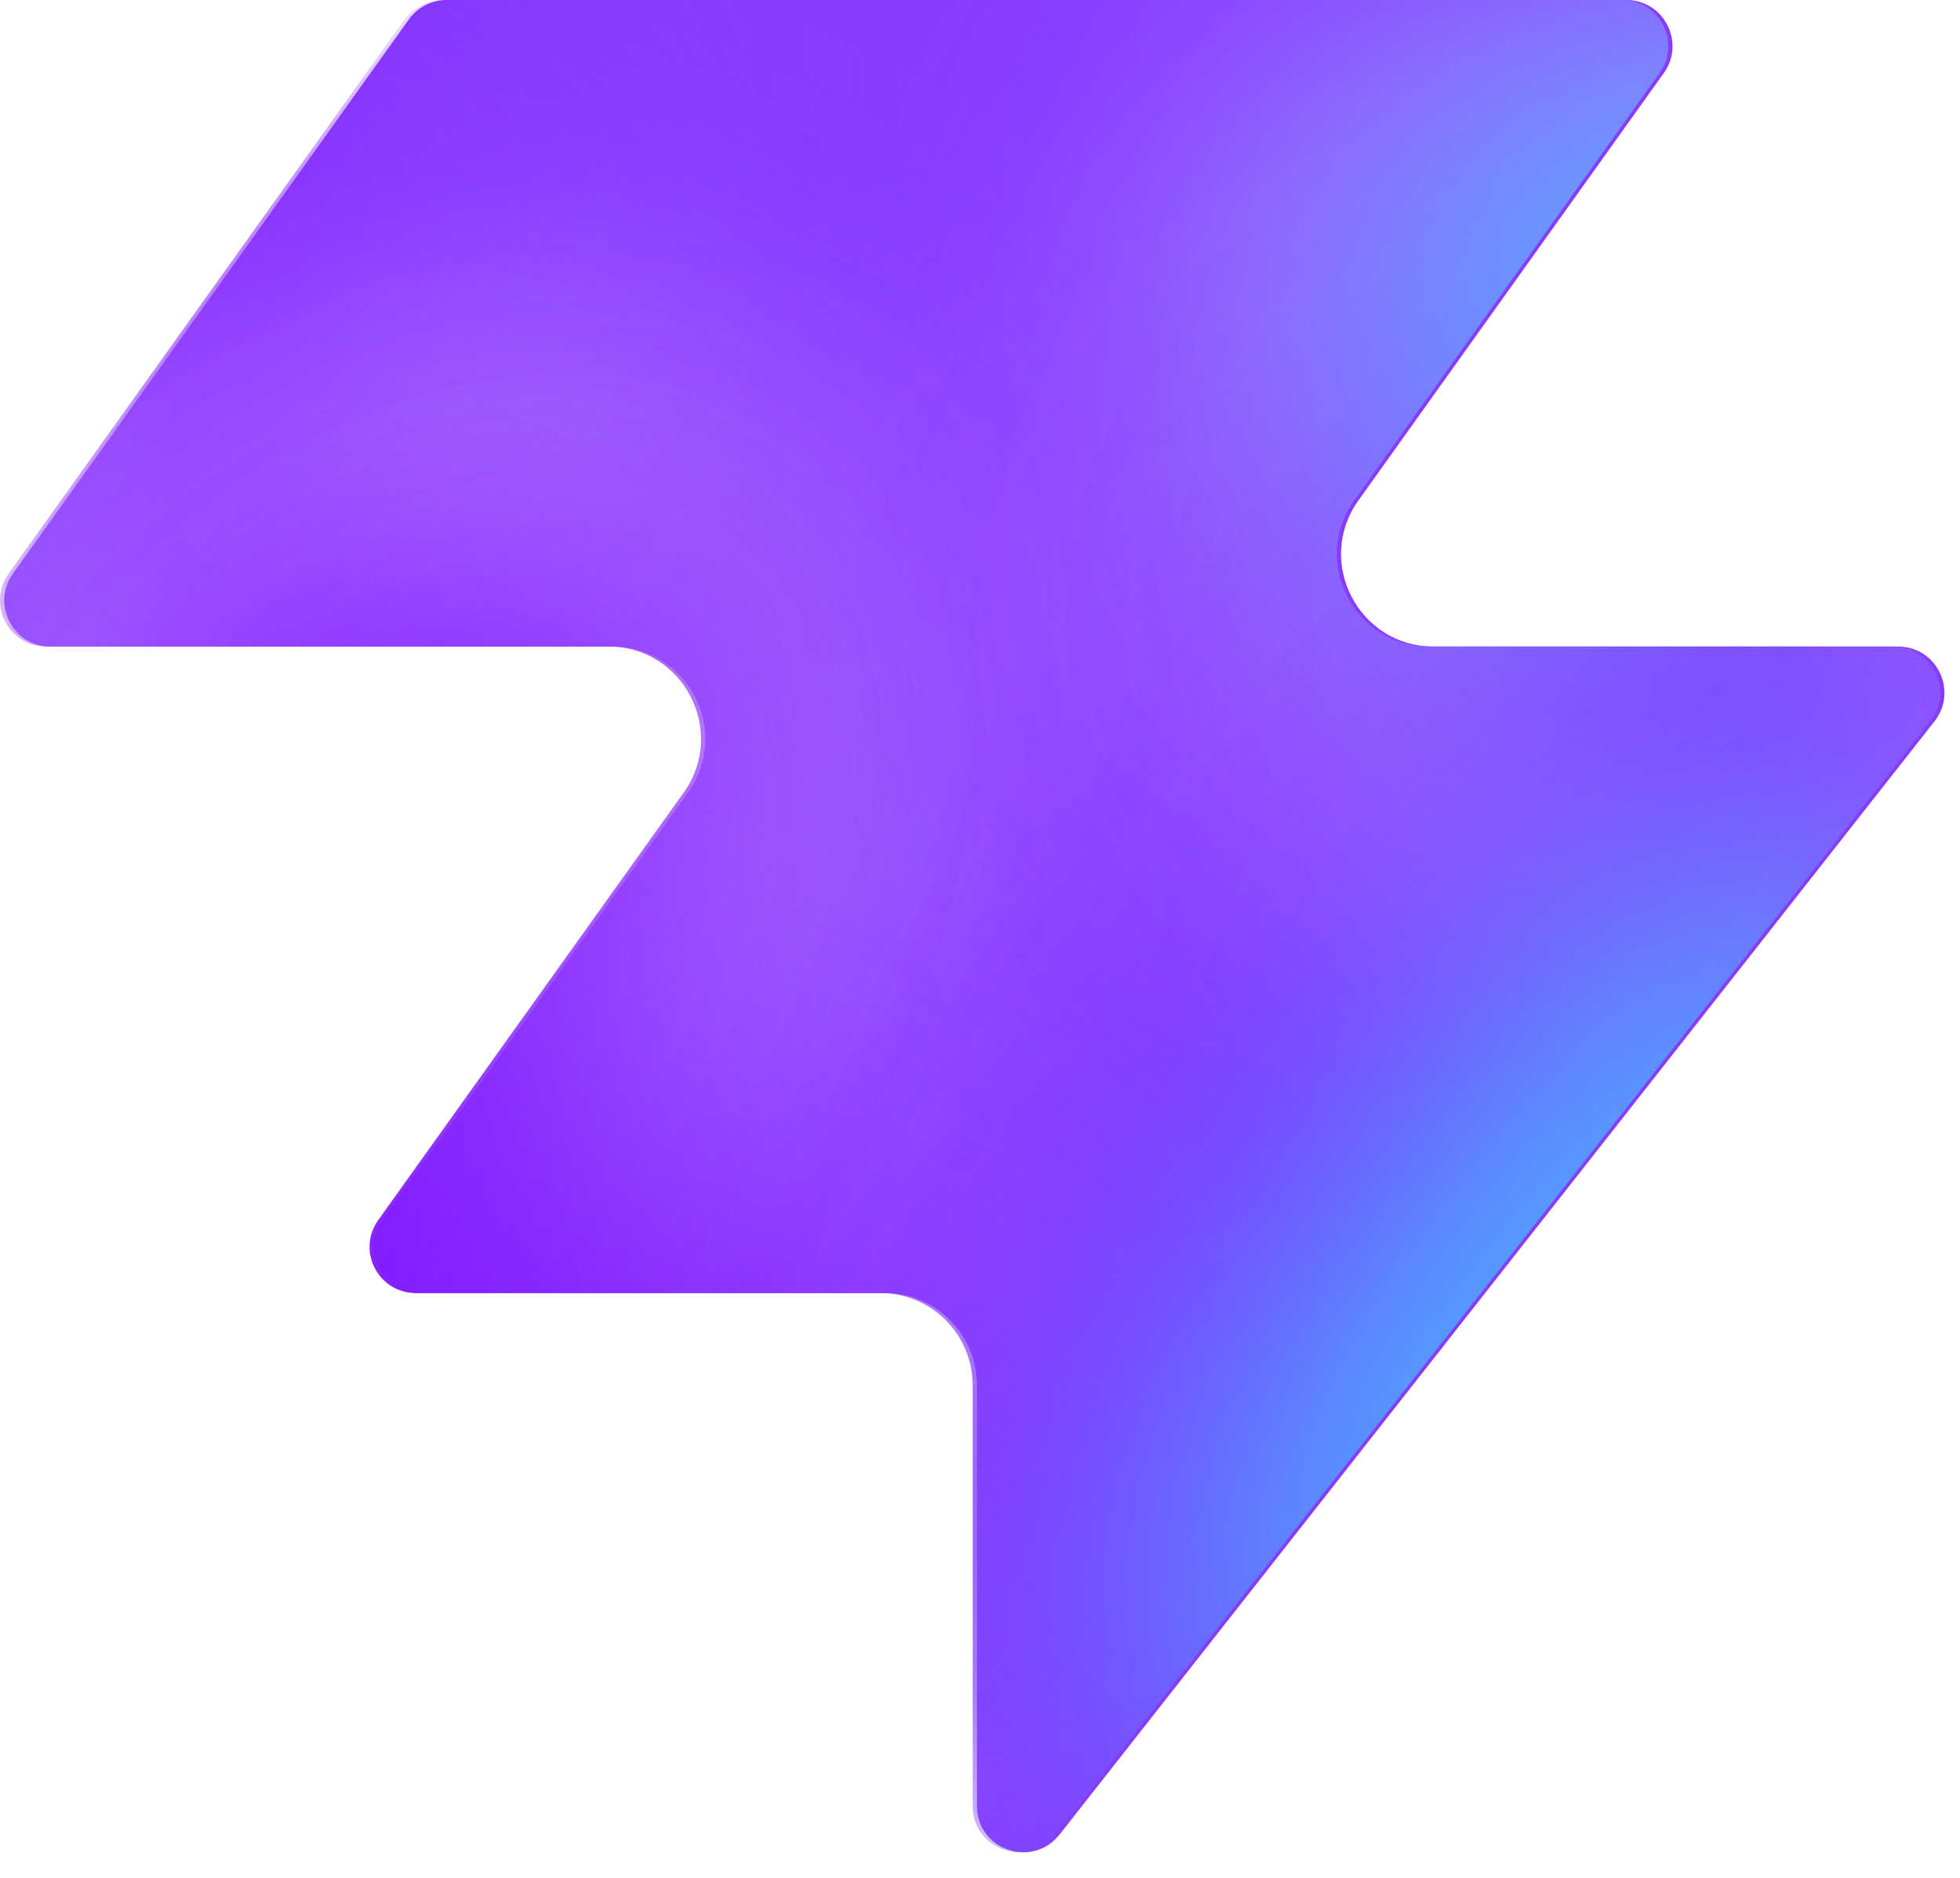
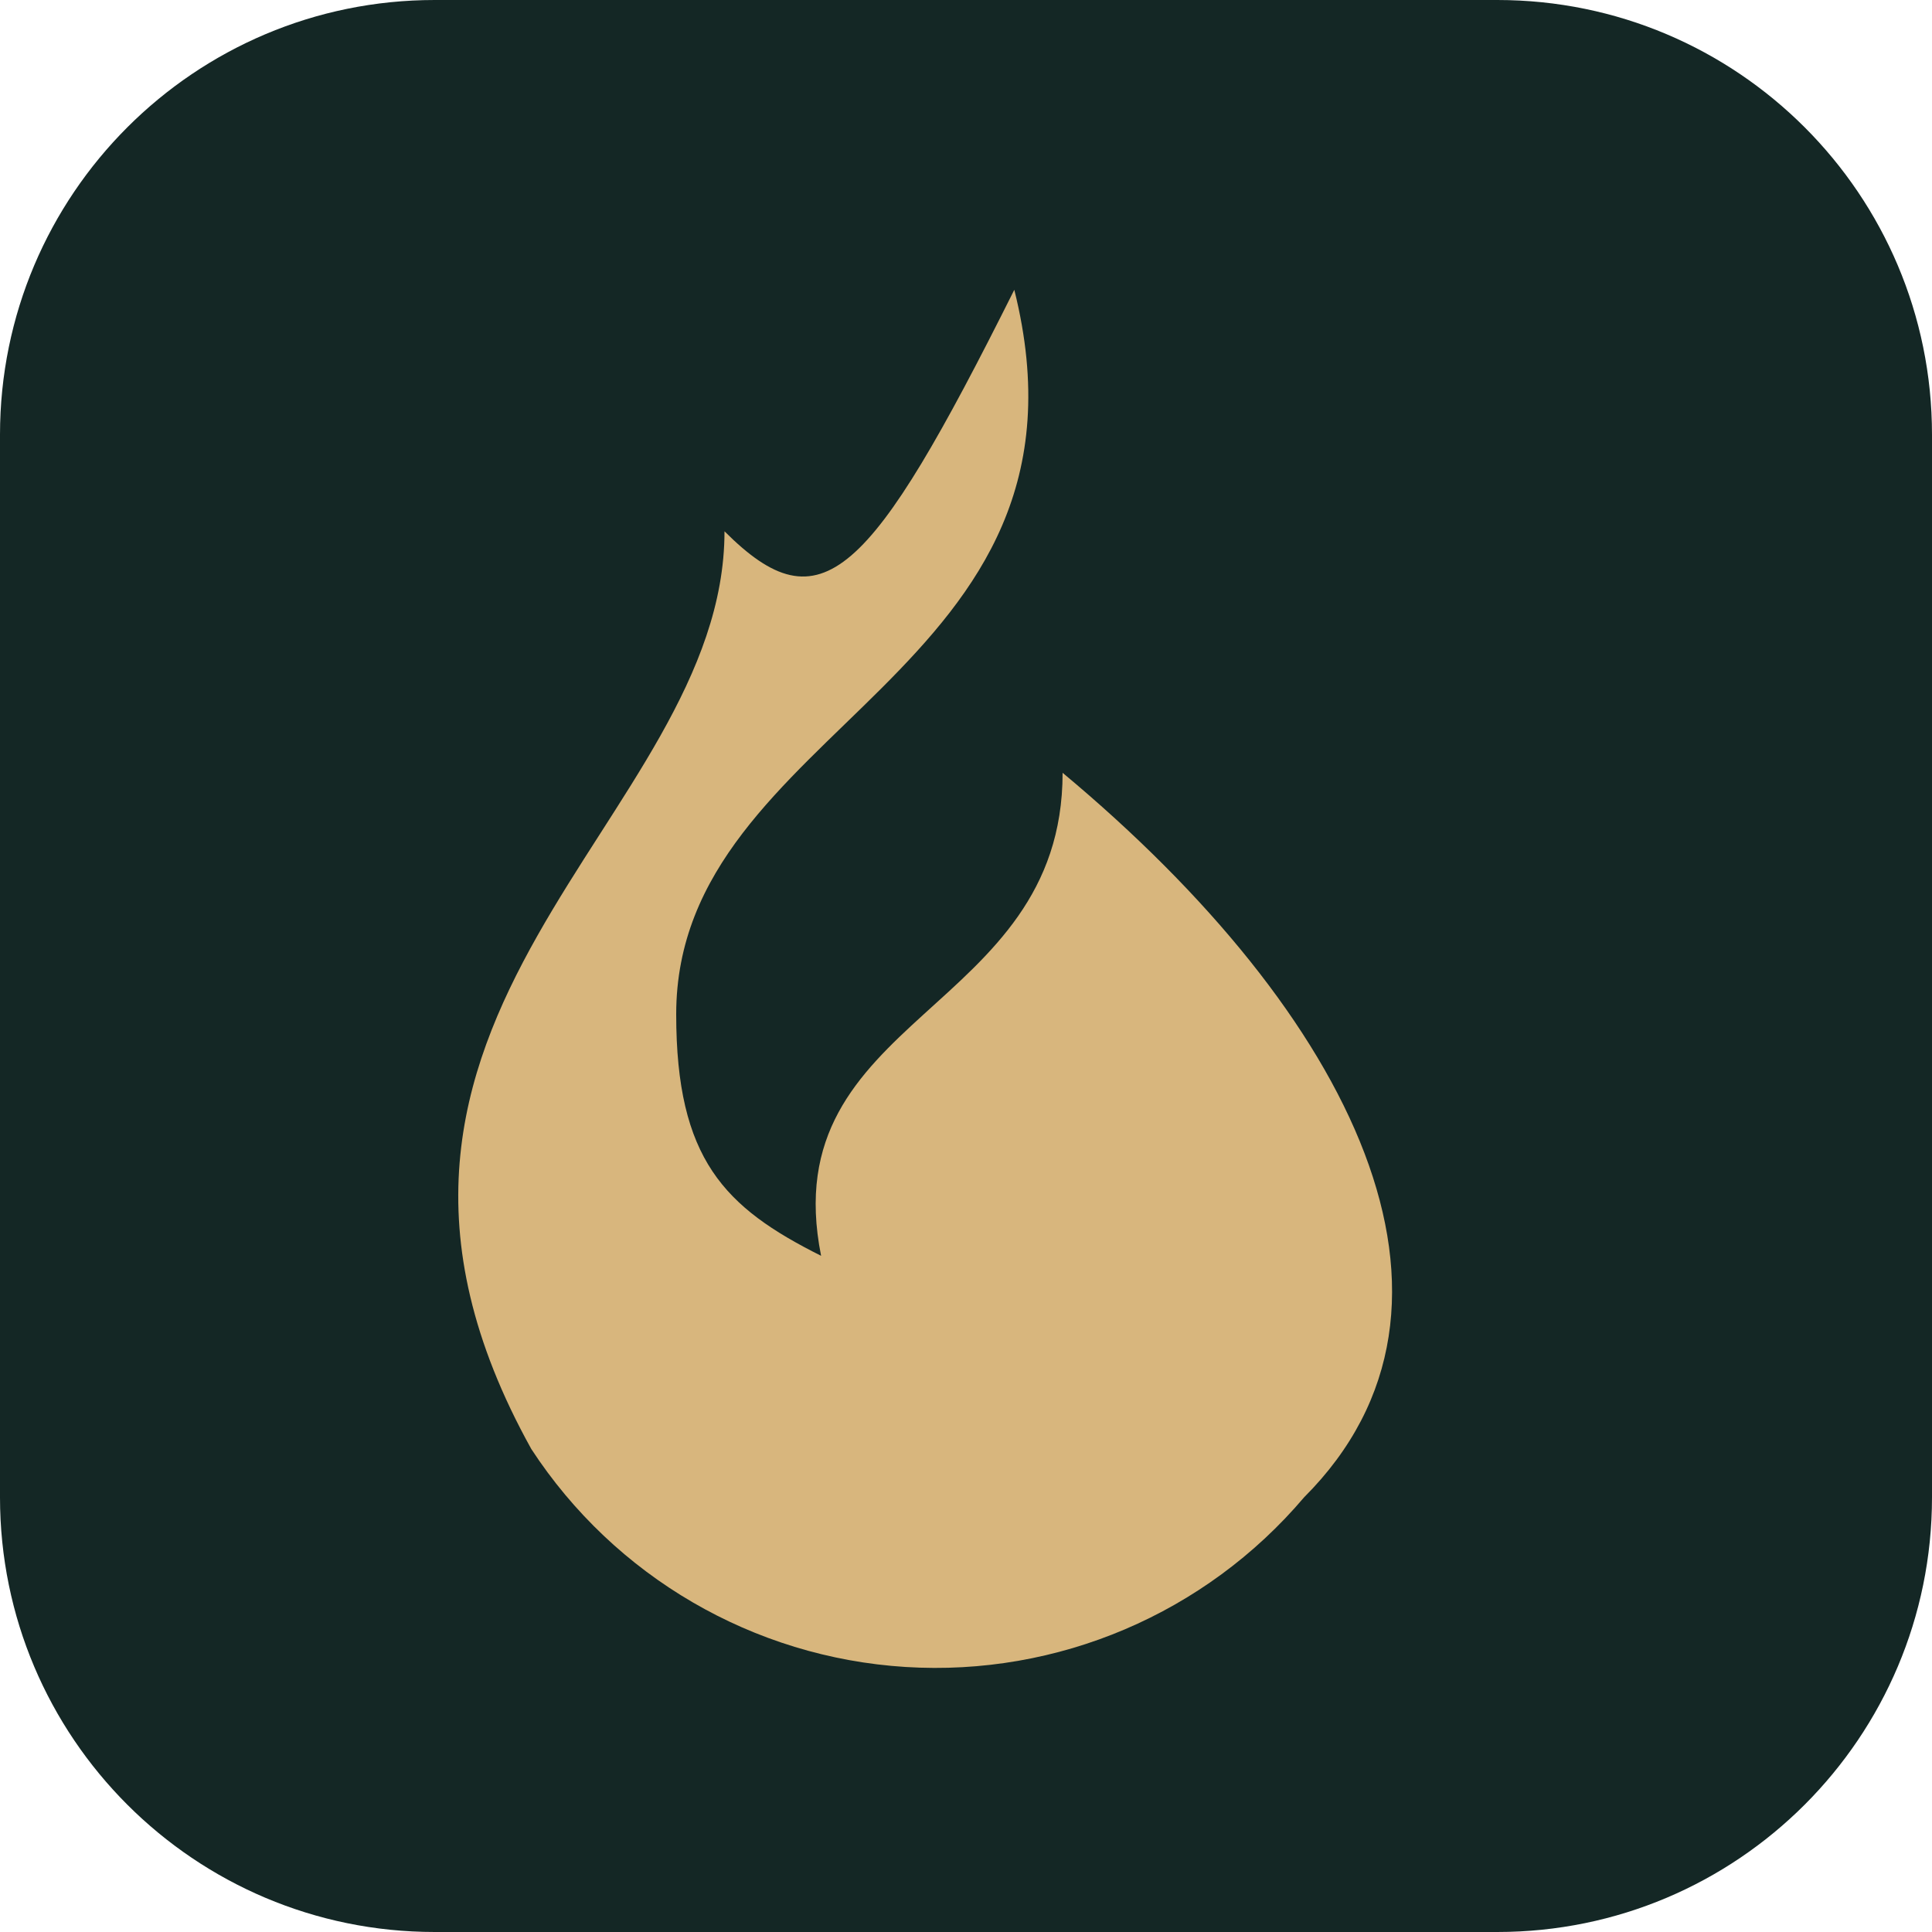
- <svg xmlns="http://www.w3.org/2000/svg" width="48" height="46" fill="none" viewBox="0 0 48 46">
-   <path fill="#863bff" d="M25.946 44.938c-.664.845-2.021.375-2.021-.698V33.937a2.26 2.26 0 0 0-2.262-2.262H10.287c-.92 0-1.456-1.04-.92-1.788l7.48-10.471c1.07-1.497 0-3.578-1.842-3.578H1.237c-.92 0-1.456-1.04-.92-1.788L10.013.474c.214-.297.556-.474.92-.474h28.894c.92 0 1.456 1.04.92 1.788l-7.48 10.471c-1.07 1.498 0 3.579 1.842 3.579h11.377c.943 0 1.473 1.088.89 1.83L25.947 44.94z" style="fill:#863bff;fill:color(display-p3 .525 .23 1);fill-opacity:1" />
-   <mask id="a" width="48" height="46" x="0" y="0" maskUnits="userSpaceOnUse" style="mask-type:alpha">
-     <path fill="#000" d="M25.842 44.938c-.664.844-2.021.375-2.021-.698V33.937a2.26 2.26 0 0 0-2.262-2.262H10.183c-.92 0-1.456-1.04-.92-1.788l7.48-10.471c1.07-1.498 0-3.579-1.842-3.579H1.133c-.92 0-1.456-1.04-.92-1.787L9.91.473c.214-.297.556-.474.92-.474h28.894c.92 0 1.456 1.04.92 1.788l-7.48 10.471c-1.07 1.498 0 3.578 1.842 3.578h11.377c.943 0 1.473 1.088.89 1.832L25.843 44.94z" style="fill:#000;fill-opacity:1" />
-   </mask>
-   <g mask="url(#a)">
-     <g filter="url(#b)">
-       <ellipse cx="5.508" cy="14.704" fill="#ede6ff" rx="5.508" ry="14.704" style="fill:#ede6ff;fill:color(display-p3 .927 .903 1);fill-opacity:1" transform="matrix(.00324 1 1 -.00324 -4.47 31.516)" />
-     </g>
-     <g filter="url(#c)">
-       <ellipse cx="10.399" cy="29.851" fill="#ede6ff" rx="10.399" ry="29.851" style="fill:#ede6ff;fill:color(display-p3 .927 .903 1);fill-opacity:1" transform="matrix(.00324 1 1 -.00324 -39.328 7.883)" />
-     </g>
-     <g filter="url(#d)">
-       <ellipse cx="5.508" cy="30.487" fill="#7e14ff" rx="5.508" ry="30.487" style="fill:#7e14ff;fill:color(display-p3 .492 .077 1);fill-opacity:1" transform="rotate(89.814 -25.913 -14.639)scale(1 -1)" />
-     </g>
-     <g filter="url(#e)">
-       <ellipse cx="5.508" cy="30.599" fill="#7e14ff" rx="5.508" ry="30.599" style="fill:#7e14ff;fill:color(display-p3 .492 .077 1);fill-opacity:1" transform="rotate(89.814 -32.644 -3.334)scale(1 -1)" />
-     </g>
-     <g filter="url(#f)">
-       <ellipse cx="5.508" cy="30.599" fill="#7e14ff" rx="5.508" ry="30.599" style="fill:#7e14ff;fill:color(display-p3 .492 .077 1);fill-opacity:1" transform="matrix(.00324 1 1 -.00324 -34.34 30.47)" />
-     </g>
-     <g filter="url(#g)">
-       <ellipse cx="14.072" cy="22.078" fill="#ede6ff" rx="14.072" ry="22.078" style="fill:#ede6ff;fill:color(display-p3 .927 .903 1);fill-opacity:1" transform="rotate(93.35 24.506 48.493)scale(-1 1)" />
-     </g>
-     <g filter="url(#h)">
-       <ellipse cx="3.47" cy="21.501" fill="#7e14ff" rx="3.47" ry="21.501" style="fill:#7e14ff;fill:color(display-p3 .492 .077 1);fill-opacity:1" transform="rotate(89.009 28.708 47.59)scale(-1 1)" />
-     </g>
-     <g filter="url(#i)">
-       <ellipse cx="3.47" cy="21.501" fill="#7e14ff" rx="3.47" ry="21.501" style="fill:#7e14ff;fill:color(display-p3 .492 .077 1);fill-opacity:1" transform="rotate(89.009 28.708 47.59)scale(-1 1)" />
-     </g>
-     <g filter="url(#j)">
-       <ellipse cx=".387" cy="8.972" fill="#7e14ff" rx="4.407" ry="29.108" style="fill:#7e14ff;fill:color(display-p3 .492 .077 1);fill-opacity:1" transform="rotate(39.51 .387 8.972)" />
-     </g>
-     <g filter="url(#k)">
-       <ellipse cx="47.523" cy="-6.092" fill="#7e14ff" rx="4.407" ry="29.108" style="fill:#7e14ff;fill:color(display-p3 .492 .077 1);fill-opacity:1" transform="rotate(37.892 47.523 -6.092)" />
-     </g>
-     <g filter="url(#l)">
-       <ellipse cx="41.412" cy="6.333" fill="#47bfff" rx="5.971" ry="9.665" style="fill:#47bfff;fill:color(display-p3 .28 .748 1);fill-opacity:1" transform="rotate(37.892 41.412 6.333)" />
-     </g>
-     <g filter="url(#m)">
-       <ellipse cx="-1.879" cy="38.332" fill="#7e14ff" rx="4.407" ry="29.108" style="fill:#7e14ff;fill:color(display-p3 .492 .077 1);fill-opacity:1" transform="rotate(37.892 -1.88 38.332)" />
-     </g>
-     <g filter="url(#n)">
-       <ellipse cx="-1.879" cy="38.332" fill="#7e14ff" rx="4.407" ry="29.108" style="fill:#7e14ff;fill:color(display-p3 .492 .077 1);fill-opacity:1" transform="rotate(37.892 -1.88 38.332)" />
-     </g>
-     <g filter="url(#o)">
-       <ellipse cx="35.651" cy="29.907" fill="#7e14ff" rx="4.407" ry="29.108" style="fill:#7e14ff;fill:color(display-p3 .492 .077 1);fill-opacity:1" transform="rotate(37.892 35.651 29.907)" />
-     </g>
-     <g filter="url(#p)">
-       <ellipse cx="38.418" cy="32.4" fill="#47bfff" rx="5.971" ry="15.297" style="fill:#47bfff;fill:color(display-p3 .28 .748 1);fill-opacity:1" transform="rotate(37.892 38.418 32.4)" />
-     </g>
-   </g>
-   <defs>
-     <filter id="b" width="60.045" height="41.654" x="-19.77" y="16.149" color-interpolation-filters="sRGB" filterUnits="userSpaceOnUse">
-       <feFlood flood-opacity="0" result="BackgroundImageFix" />
-       <feBlend in="SourceGraphic" in2="BackgroundImageFix" result="shape" />
-       <feGaussianBlur result="effect1_foregroundBlur_2002_17158" stdDeviation="7.659" />
-     </filter>
-     <filter id="c" width="90.34" height="51.437" x="-54.613" y="-7.533" color-interpolation-filters="sRGB" filterUnits="userSpaceOnUse">
-       <feFlood flood-opacity="0" result="BackgroundImageFix" />
-       <feBlend in="SourceGraphic" in2="BackgroundImageFix" result="shape" />
-       <feGaussianBlur result="effect1_foregroundBlur_2002_17158" stdDeviation="7.659" />
-     </filter>
-     <filter id="d" width="79.355" height="29.4" x="-49.64" y="2.03" color-interpolation-filters="sRGB" filterUnits="userSpaceOnUse">
-       <feFlood flood-opacity="0" result="BackgroundImageFix" />
-       <feBlend in="SourceGraphic" in2="BackgroundImageFix" result="shape" />
-       <feGaussianBlur result="effect1_foregroundBlur_2002_17158" stdDeviation="4.596" />
-     </filter>
-     <filter id="e" width="79.579" height="29.4" x="-45.045" y="20.029" color-interpolation-filters="sRGB" filterUnits="userSpaceOnUse">
-       <feFlood flood-opacity="0" result="BackgroundImageFix" />
-       <feBlend in="SourceGraphic" in2="BackgroundImageFix" result="shape" />
-       <feGaussianBlur result="effect1_foregroundBlur_2002_17158" stdDeviation="4.596" />
-     </filter>
-     <filter id="f" width="79.579" height="29.4" x="-43.513" y="21.178" color-interpolation-filters="sRGB" filterUnits="userSpaceOnUse">
-       <feFlood flood-opacity="0" result="BackgroundImageFix" />
-       <feBlend in="SourceGraphic" in2="BackgroundImageFix" result="shape" />
-       <feGaussianBlur result="effect1_foregroundBlur_2002_17158" stdDeviation="4.596" />
-     </filter>
-     <filter id="g" width="74.749" height="58.852" x="15.756" y="-17.901" color-interpolation-filters="sRGB" filterUnits="userSpaceOnUse">
-       <feFlood flood-opacity="0" result="BackgroundImageFix" />
-       <feBlend in="SourceGraphic" in2="BackgroundImageFix" result="shape" />
-       <feGaussianBlur result="effect1_foregroundBlur_2002_17158" stdDeviation="7.659" />
-     </filter>
-     <filter id="h" width="61.377" height="25.362" x="23.548" y="2.284" color-interpolation-filters="sRGB" filterUnits="userSpaceOnUse">
-       <feFlood flood-opacity="0" result="BackgroundImageFix" />
-       <feBlend in="SourceGraphic" in2="BackgroundImageFix" result="shape" />
-       <feGaussianBlur result="effect1_foregroundBlur_2002_17158" stdDeviation="4.596" />
-     </filter>
-     <filter id="i" width="61.377" height="25.362" x="23.548" y="2.284" color-interpolation-filters="sRGB" filterUnits="userSpaceOnUse">
-       <feFlood flood-opacity="0" result="BackgroundImageFix" />
-       <feBlend in="SourceGraphic" in2="BackgroundImageFix" result="shape" />
-       <feGaussianBlur result="effect1_foregroundBlur_2002_17158" stdDeviation="4.596" />
-     </filter>
-     <filter id="j" width="56.045" height="63.649" x="-27.636" y="-22.853" color-interpolation-filters="sRGB" filterUnits="userSpaceOnUse">
-       <feFlood flood-opacity="0" result="BackgroundImageFix" />
-       <feBlend in="SourceGraphic" in2="BackgroundImageFix" result="shape" />
-       <feGaussianBlur result="effect1_foregroundBlur_2002_17158" stdDeviation="4.596" />
-     </filter>
-     <filter id="k" width="54.814" height="64.646" x="20.116" y="-38.415" color-interpolation-filters="sRGB" filterUnits="userSpaceOnUse">
-       <feFlood flood-opacity="0" result="BackgroundImageFix" />
-       <feBlend in="SourceGraphic" in2="BackgroundImageFix" result="shape" />
-       <feGaussianBlur result="effect1_foregroundBlur_2002_17158" stdDeviation="4.596" />
-     </filter>
-     <filter id="l" width="33.541" height="35.313" x="24.641" y="-11.323" color-interpolation-filters="sRGB" filterUnits="userSpaceOnUse">
-       <feFlood flood-opacity="0" result="BackgroundImageFix" />
-       <feBlend in="SourceGraphic" in2="BackgroundImageFix" result="shape" />
-       <feGaussianBlur result="effect1_foregroundBlur_2002_17158" stdDeviation="4.596" />
-     </filter>
-     <filter id="m" width="54.814" height="64.646" x="-29.286" y="6.009" color-interpolation-filters="sRGB" filterUnits="userSpaceOnUse">
-       <feFlood flood-opacity="0" result="BackgroundImageFix" />
-       <feBlend in="SourceGraphic" in2="BackgroundImageFix" result="shape" />
-       <feGaussianBlur result="effect1_foregroundBlur_2002_17158" stdDeviation="4.596" />
-     </filter>
-     <filter id="n" width="54.814" height="64.646" x="-29.286" y="6.009" color-interpolation-filters="sRGB" filterUnits="userSpaceOnUse">
-       <feFlood flood-opacity="0" result="BackgroundImageFix" />
-       <feBlend in="SourceGraphic" in2="BackgroundImageFix" result="shape" />
-       <feGaussianBlur result="effect1_foregroundBlur_2002_17158" stdDeviation="4.596" />
-     </filter>
-     <filter id="o" width="54.814" height="64.646" x="8.244" y="-2.416" color-interpolation-filters="sRGB" filterUnits="userSpaceOnUse">
-       <feFlood flood-opacity="0" result="BackgroundImageFix" />
-       <feBlend in="SourceGraphic" in2="BackgroundImageFix" result="shape" />
-       <feGaussianBlur result="effect1_foregroundBlur_2002_17158" stdDeviation="4.596" />
-     </filter>
-     <filter id="p" width="39.409" height="43.623" x="18.713" y="10.588" color-interpolation-filters="sRGB" filterUnits="userSpaceOnUse">
-       <feFlood flood-opacity="0" result="BackgroundImageFix" />
-       <feBlend in="SourceGraphic" in2="BackgroundImageFix" result="shape" />
-       <feGaussianBlur result="effect1_foregroundBlur_2002_17158" stdDeviation="4.596" />
-     </filter>
-   </defs>
+ <svg xmlns="http://www.w3.org/2000/svg" viewBox="0 0 40 40">
+   <rect width="40" height="40" rx="9" fill="#142725" />
+   <path d="M21 6c2 8-7 9-7 15 0 3 1 4 3 5-1-5 5-5 5-10 6 5 9 11 5 15a10 10 0 0 1-16-1C6 21 15 17 15 11c2 2 3 1 6-5Z" fill="#d8b67d" />
</svg>
